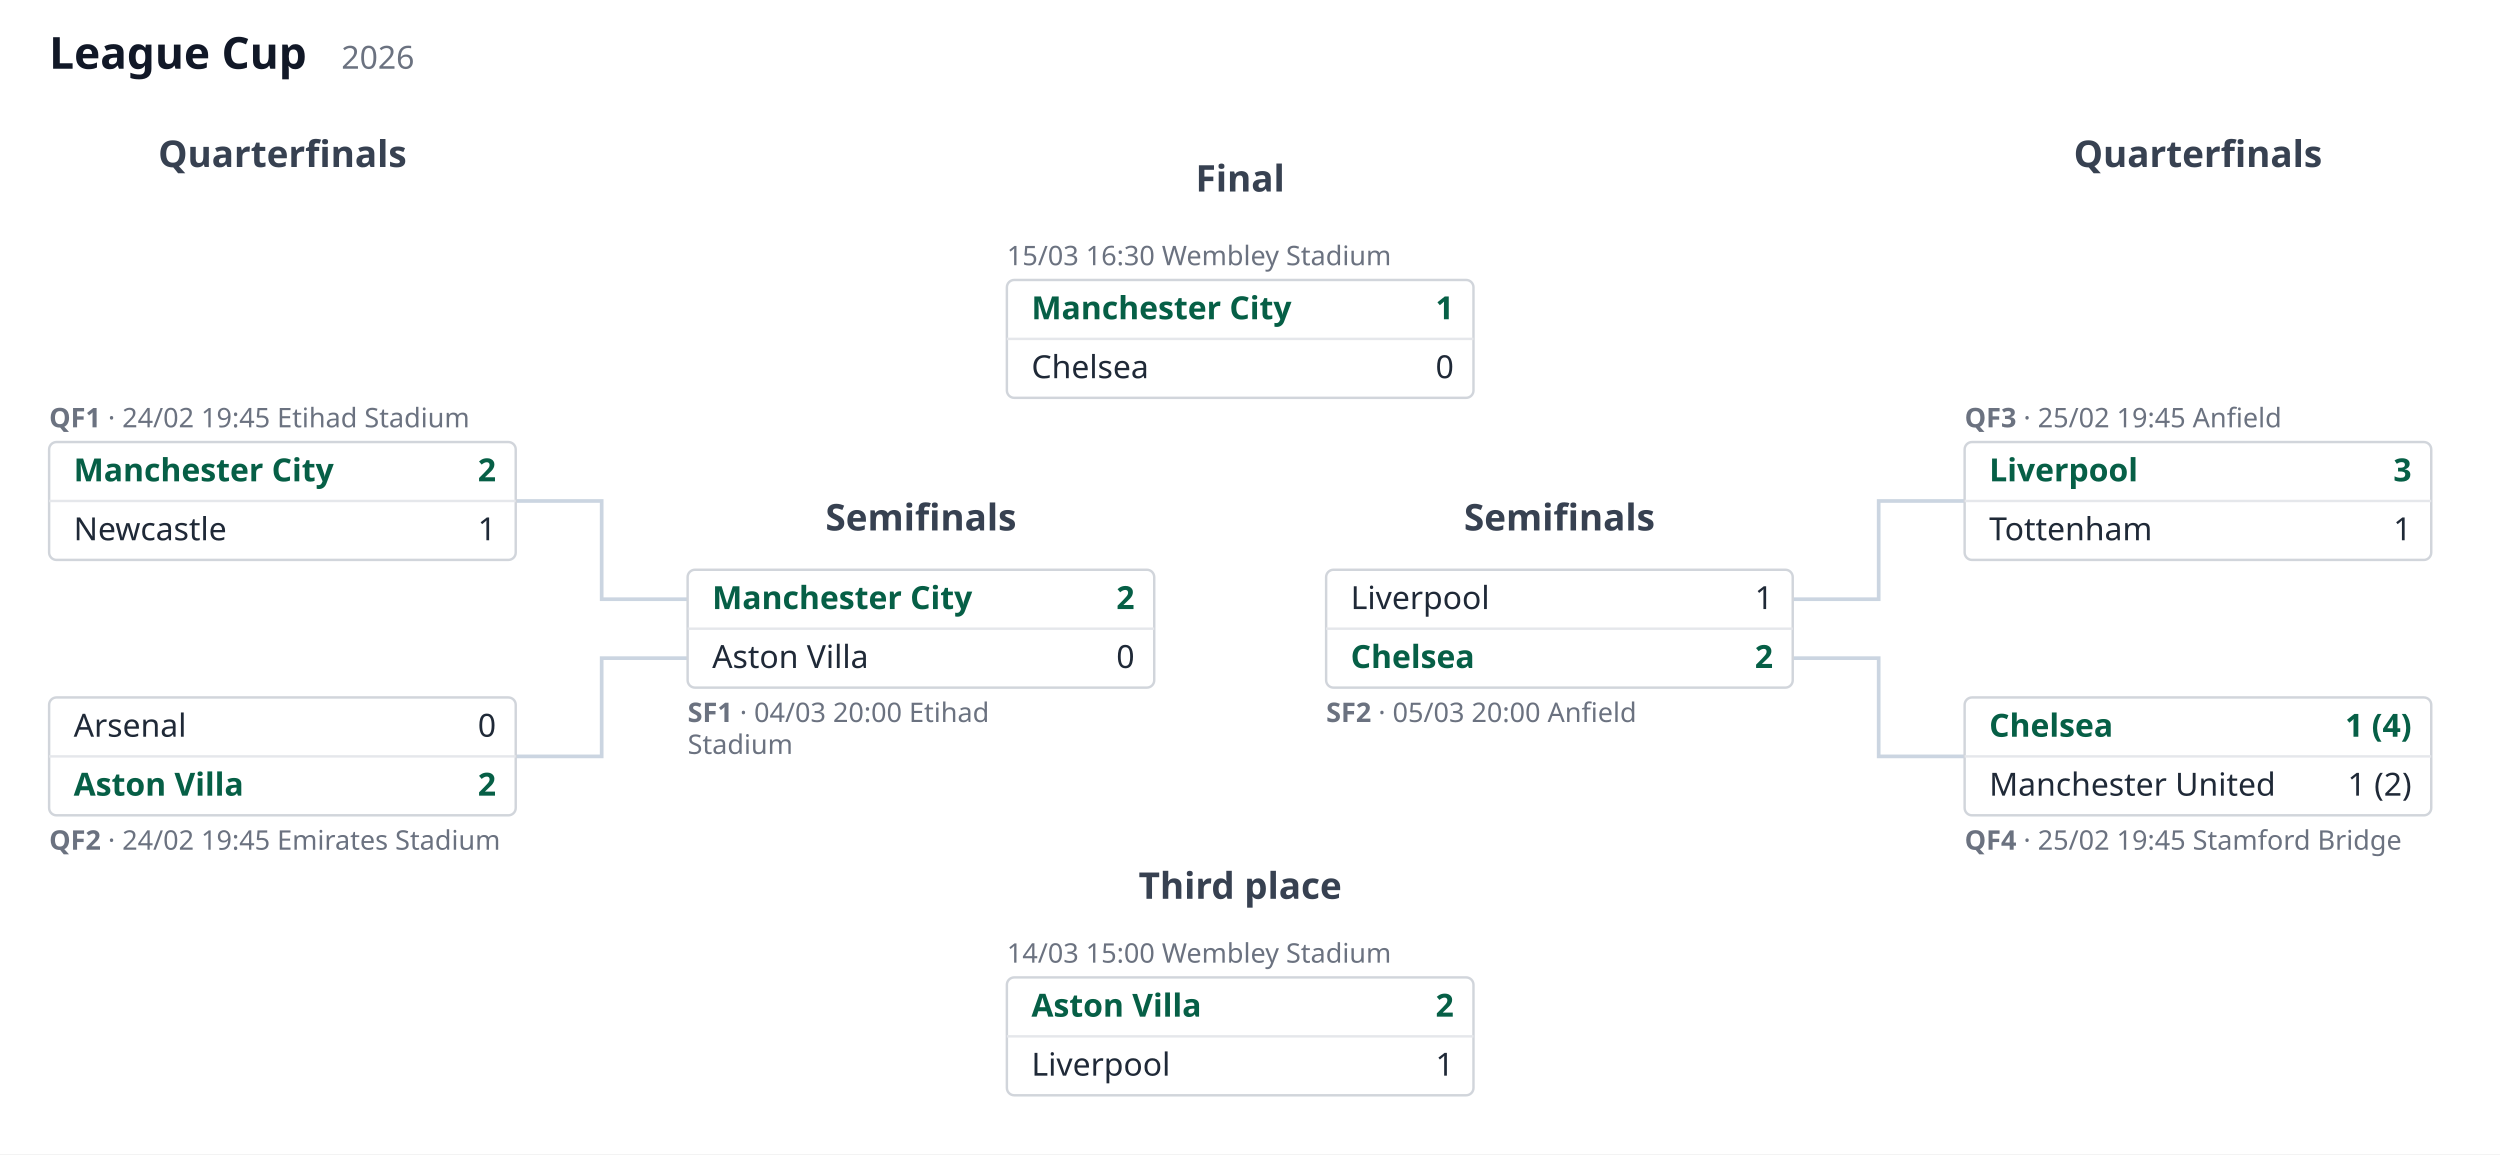
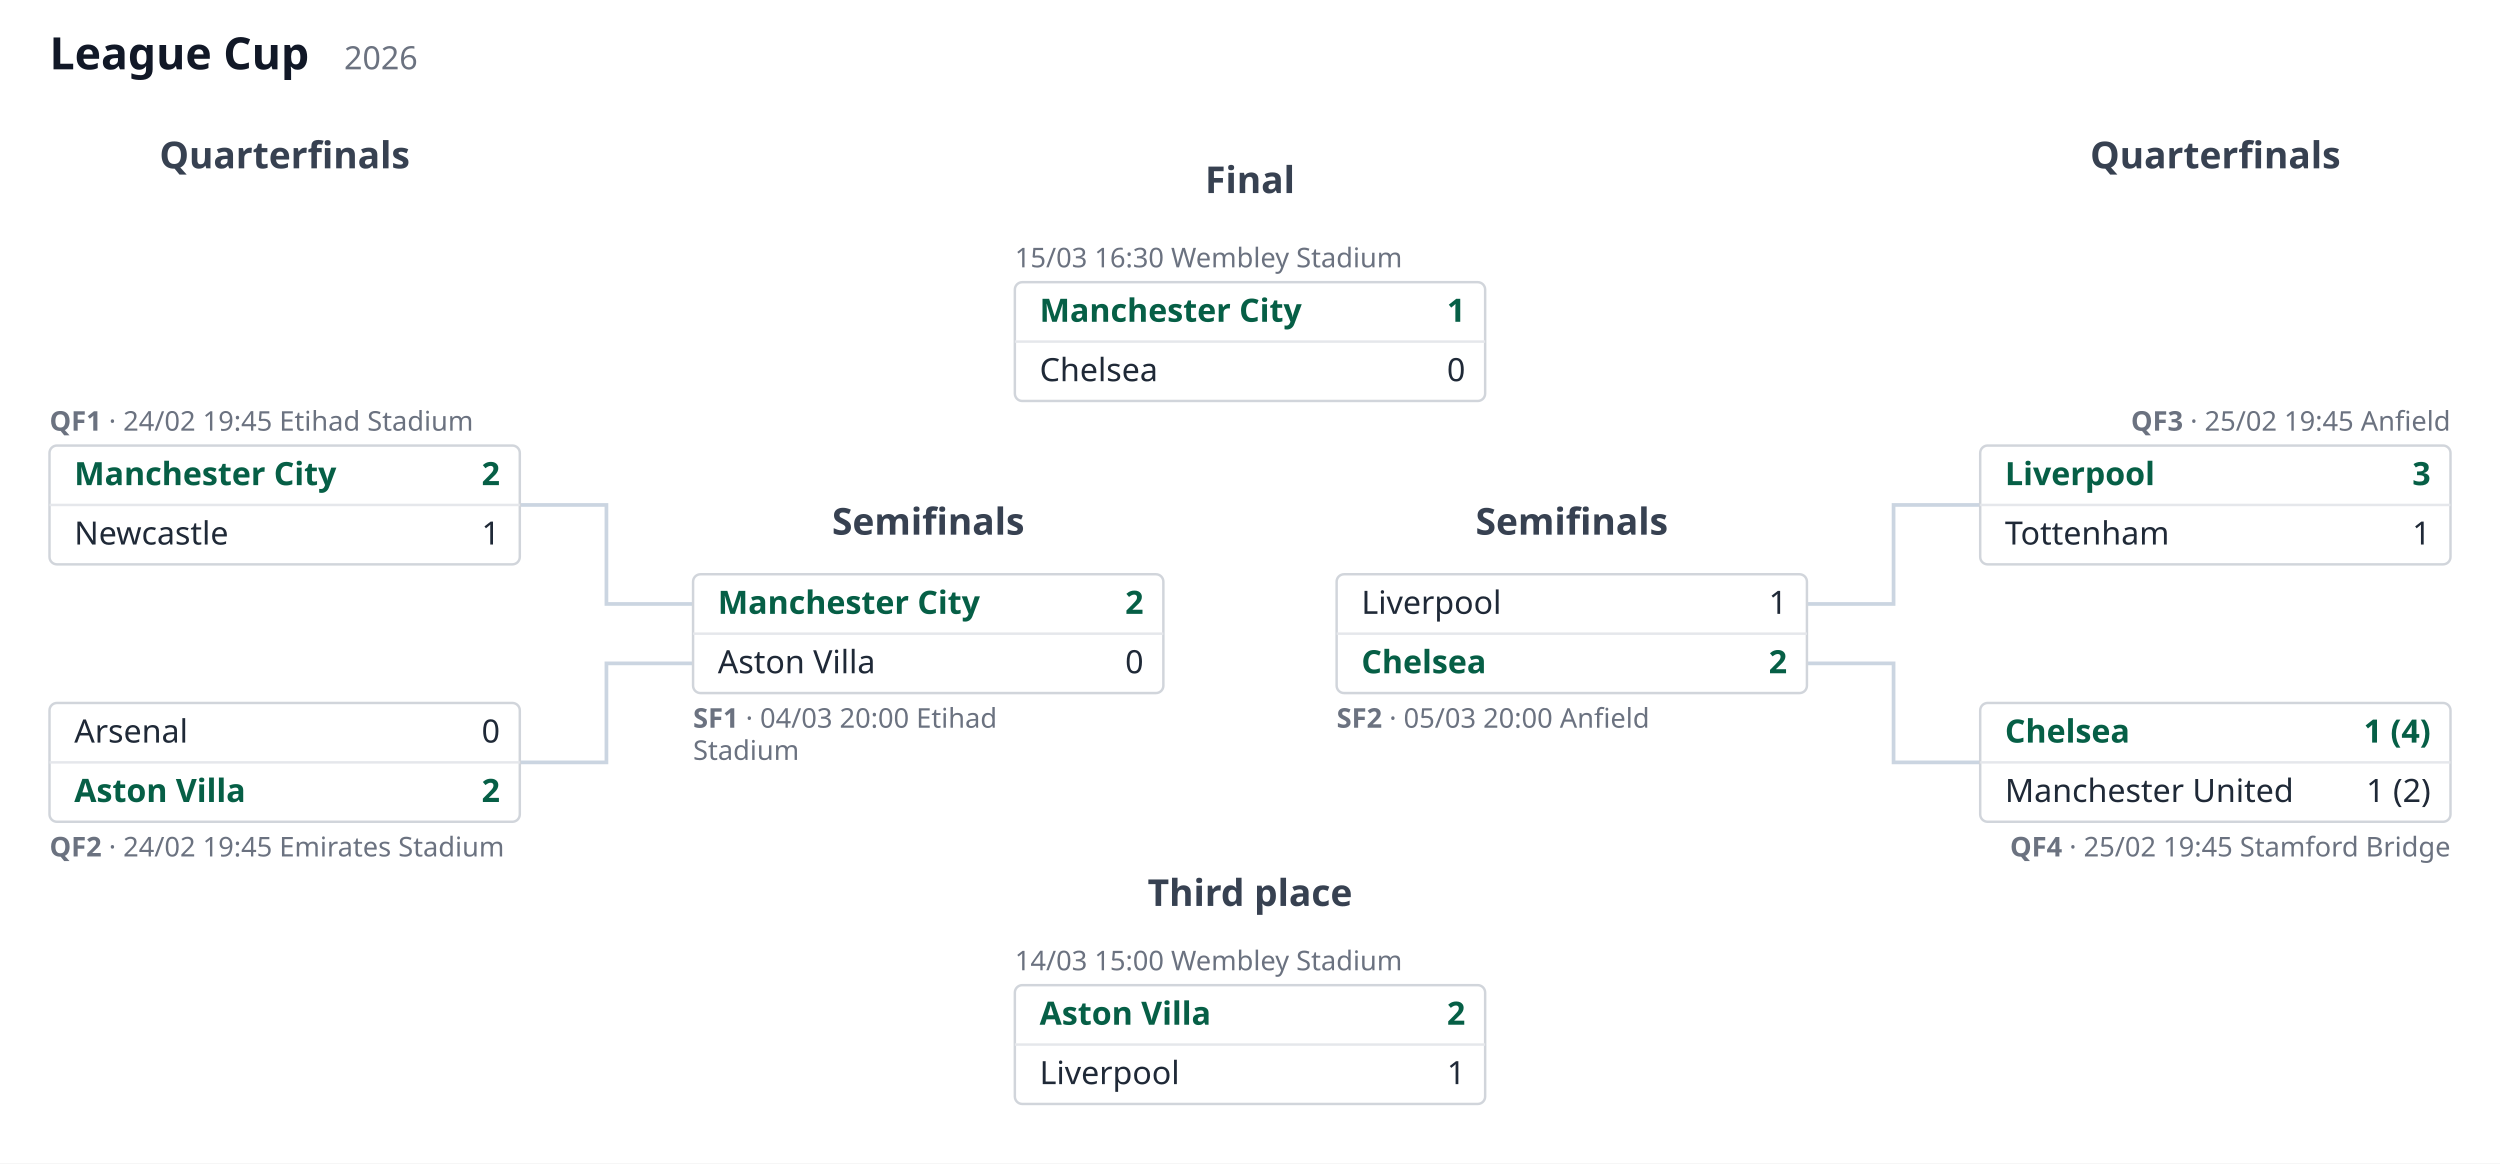
- <svg xmlns="http://www.w3.org/2000/svg" viewBox="0 0 1018 470" width="1018" height="470" font-family="sans-serif">
+ <svg xmlns="http://www.w3.org/2000/svg" viewBox="0 0 1010 470" width="1010" height="470" font-family="sans-serif">
  <style>
  .pd-bg { fill: #ffffff; }
  .pd-title { font: 600 18px sans-serif; fill: #111827; }
  .pd-season { font: 400 13px sans-serif; fill: #6b7280; }
  .pd-header { font: 600 15px sans-serif; fill: #374151; text-anchor: middle; }
  .pd-meta { font: 400 11px sans-serif; fill: #6b7280; }
  .pd-meta-id { font-weight: 700; }
  .pd-box { fill: #ffffff; stroke: #d1d5db; stroke-width: 1; }
  .pd-divider { stroke: #e5e7eb; stroke-width: 1; }
  .pd-team { font: 400 13px sans-serif; fill: #1f2937; }
  .pd-score { font: 400 13px sans-serif; fill: #1f2937; text-anchor: end; }
  .pd-win .pd-team, .pd-win .pd-score { font-weight: 700; fill: #065f46; }
  .pd-crest-frame { fill: none; stroke: #d1d5db; stroke-width: 1; }
  .pd-link { fill: none; stroke: #cbd5e1; stroke-width: 1.5; }
  @media (prefers-color-scheme: dark) {
    .pd-bg { fill: #0f172a; }
    .pd-title { fill: #f8fafc; }
    .pd-season { fill: #94a3b8; }
    .pd-header { fill: #cbd5e1; }
    .pd-meta { fill: #94a3b8; }
    .pd-box { fill: #1e293b; stroke: #334155; }
    .pd-divider { stroke: #334155; }
    .pd-team { fill: #e5e7eb; }
    .pd-score { fill: #e5e7eb; }
    .pd-win .pd-team, .pd-win .pd-score { fill: #34d399; }
    .pd-crest-frame { stroke: #334155; }
    .pd-link { stroke: #475569; }
  }</style>
-   <rect class="pd-bg" width="1018" height="470" />
+   <rect class="pd-bg" width="1010" height="470" />
  <text class="pd-title" x="20" y="28">League Cup</text>
  <text class="pd-season" x="139" y="28">2026</text>
  <text class="pd-header" x="115" y="68">Quarterfinals</text>
  <text class="pd-header" x="895" y="68">Quarterfinals</text>
  <text class="pd-header" x="375" y="216">Semifinals</text>
  <text class="pd-header" x="635" y="216">Semifinals</text>
  <text class="pd-header" x="505" y="78">Final</text>
  <text class="pd-header" x="505" y="366">Third place</text>
  <path class="pd-link" d="M 210 204 L 245 204 L 245 244 L 280 244" />
  <path class="pd-link" d="M 210 308 L 245 308 L 245 268 L 280 268" />
  <path class="pd-link" d="M 800 204 L 765 204 L 765 244 L 730 244" />
  <path class="pd-link" d="M 800 308 L 765 308 L 765 268 L 730 268" />
  <text class="pd-meta" x="20" y="174">
    <tspan class="pd-meta-id">QF1</tspan> · 24/02 19:45 Etihad Stadium</text>
  <rect class="pd-box" x="20" y="180" width="190" height="48" rx="3" />
  <line class="pd-divider" x1="20" y1="204" x2="210" y2="204" />
  <g class="pd-win">
    <text class="pd-team" x="30" y="196">Manchester City</text>
    <text class="pd-score" x="202" y="196">2</text>
  </g>
  <g class="">
    <text class="pd-team" x="30" y="220">Newcastle</text>
    <text class="pd-score" x="202" y="220">1</text>
  </g>
  <text class="pd-meta" x="20" y="346">
    <tspan class="pd-meta-id">QF2</tspan> · 24/02 19:45 Emirates Stadium</text>
  <rect class="pd-box" x="20" y="284" width="190" height="48" rx="3" />
  <line class="pd-divider" x1="20" y1="308" x2="210" y2="308" />
  <g class="">
    <text class="pd-team" x="30" y="300">Arsenal</text>
    <text class="pd-score" x="202" y="300">0</text>
  </g>
  <g class="pd-win">
    <text class="pd-team" x="30" y="324">Aston Villa</text>
    <text class="pd-score" x="202" y="324">2</text>
  </g>
-   <text class="pd-meta" x="800" y="174">
+   <text class="pd-meta" x="990" y="174" text-anchor="end">
    <tspan class="pd-meta-id">QF3</tspan> · 25/02 19:45 Anfield</text>
  <rect class="pd-box" x="800" y="180" width="190" height="48" rx="3" />
  <line class="pd-divider" x1="800" y1="204" x2="990" y2="204" />
  <g class="pd-win">
    <text class="pd-team" x="810" y="196">Liverpool</text>
    <text class="pd-score" x="982" y="196">3</text>
  </g>
  <g class="">
    <text class="pd-team" x="810" y="220">Tottenham</text>
    <text class="pd-score" x="982" y="220">1</text>
  </g>
-   <text class="pd-meta" x="800" y="346">
+   <text class="pd-meta" x="990" y="346" text-anchor="end">
    <tspan class="pd-meta-id">QF4</tspan> · 25/02 19:45 Stamford Bridge</text>
  <rect class="pd-box" x="800" y="284" width="190" height="48" rx="3" />
  <line class="pd-divider" x1="800" y1="308" x2="990" y2="308" />
  <g class="pd-win">
    <text class="pd-team" x="810" y="300">Chelsea</text>
    <text class="pd-score" x="982" y="300">1 (4)</text>
  </g>
  <g class="">
    <text class="pd-team" x="810" y="324">Manchester United</text>
    <text class="pd-score" x="982" y="324">1 (2)</text>
  </g>
  <text class="pd-meta" x="280" y="294">
    <tspan x="280">
      <tspan class="pd-meta-id">SF1</tspan> · 04/03 20:00 Etihad</tspan>
    <tspan x="280" dy="13">Stadium</tspan>
  </text>
  <rect class="pd-box" x="280" y="232" width="190" height="48" rx="3" />
  <line class="pd-divider" x1="280" y1="256" x2="470" y2="256" />
  <g class="pd-win">
    <text class="pd-team" x="290" y="248">Manchester City</text>
    <text class="pd-score" x="462" y="248">2</text>
  </g>
  <g class="">
    <text class="pd-team" x="290" y="272">Aston Villa</text>
    <text class="pd-score" x="462" y="272">0</text>
  </g>
  <text class="pd-meta" x="540" y="294">
    <tspan x="540">
      <tspan class="pd-meta-id">SF2</tspan> · 05/03 20:00 Anfield</tspan>
  </text>
  <rect class="pd-box" x="540" y="232" width="190" height="48" rx="3" />
  <line class="pd-divider" x1="540" y1="256" x2="730" y2="256" />
  <g class="">
    <text class="pd-team" x="550" y="248">Liverpool</text>
    <text class="pd-score" x="722" y="248">1</text>
  </g>
  <g class="pd-win">
    <text class="pd-team" x="550" y="272">Chelsea</text>
    <text class="pd-score" x="722" y="272">2</text>
  </g>
  <text class="pd-meta" x="410" y="108">15/03 16:30 Wembley Stadium</text>
  <rect class="pd-box" x="410" y="114" width="190" height="48" rx="3" />
  <line class="pd-divider" x1="410" y1="138" x2="600" y2="138" />
  <g class="pd-win">
    <text class="pd-team" x="420" y="130">Manchester City</text>
    <text class="pd-score" x="592" y="130">1</text>
  </g>
  <g class="">
    <text class="pd-team" x="420" y="154">Chelsea</text>
    <text class="pd-score" x="592" y="154">0</text>
  </g>
  <text class="pd-meta" x="410" y="392">14/03 15:00 Wembley Stadium</text>
  <rect class="pd-box" x="410" y="398" width="190" height="48" rx="3" />
  <line class="pd-divider" x1="410" y1="422" x2="600" y2="422" />
  <g class="pd-win">
    <text class="pd-team" x="420" y="414">Aston Villa</text>
    <text class="pd-score" x="592" y="414">2</text>
  </g>
  <g class="">
    <text class="pd-team" x="420" y="438">Liverpool</text>
    <text class="pd-score" x="592" y="438">1</text>
  </g>
</svg>
